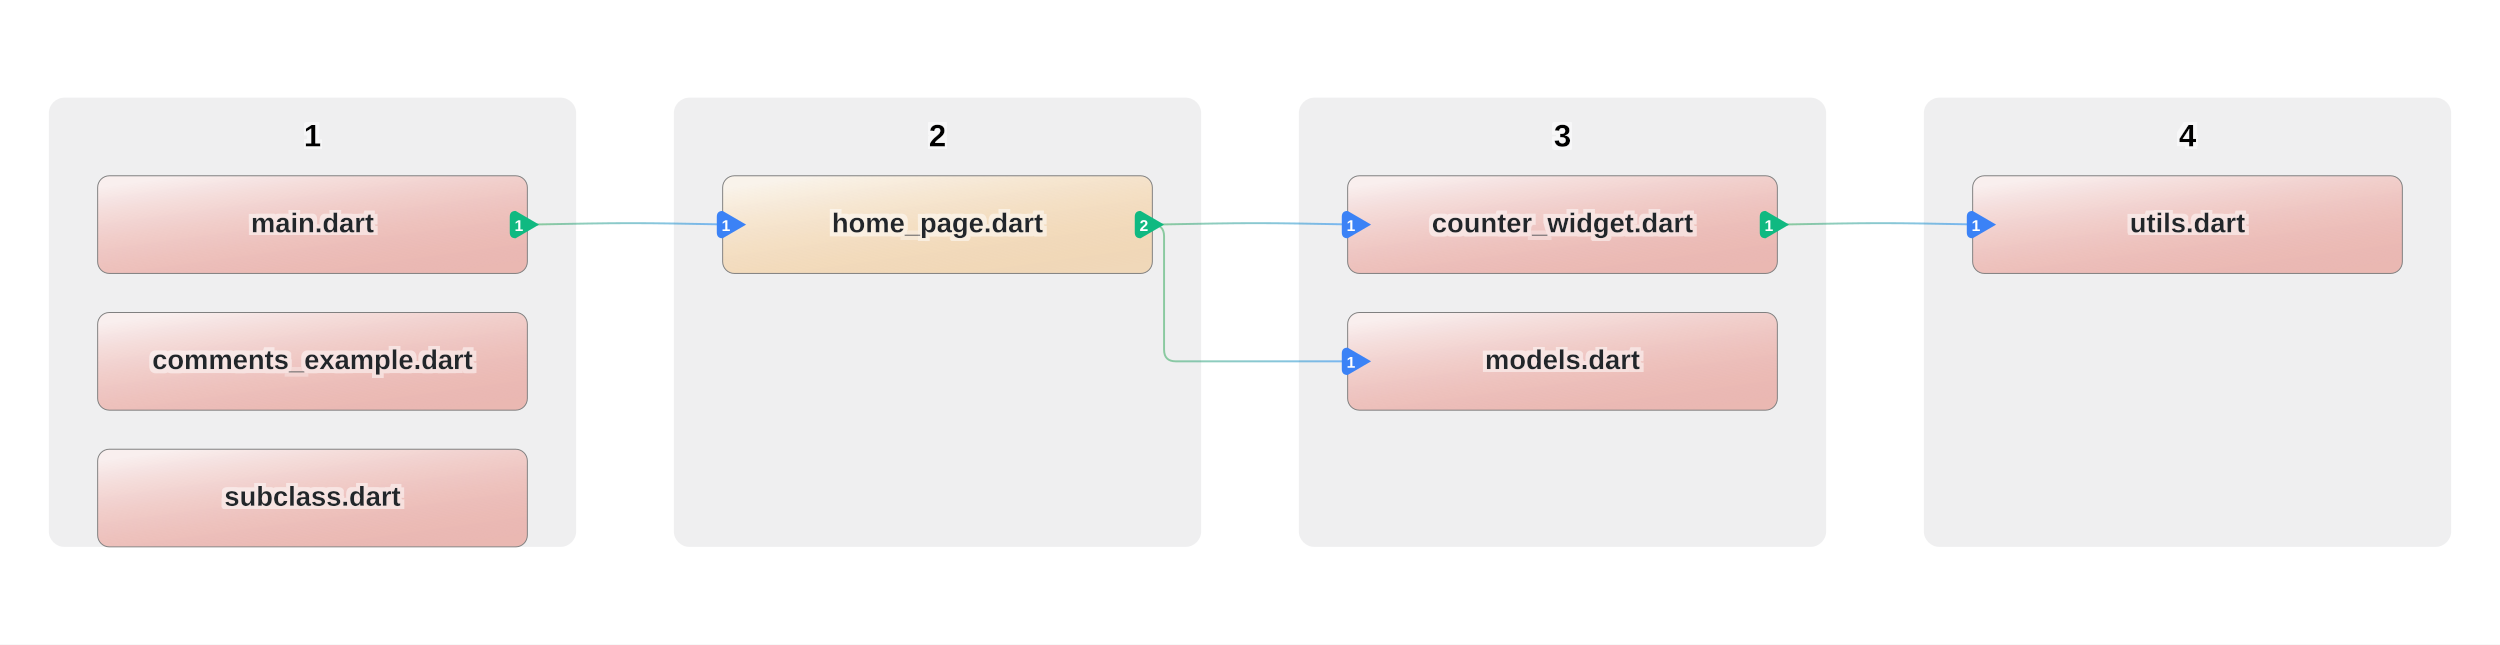
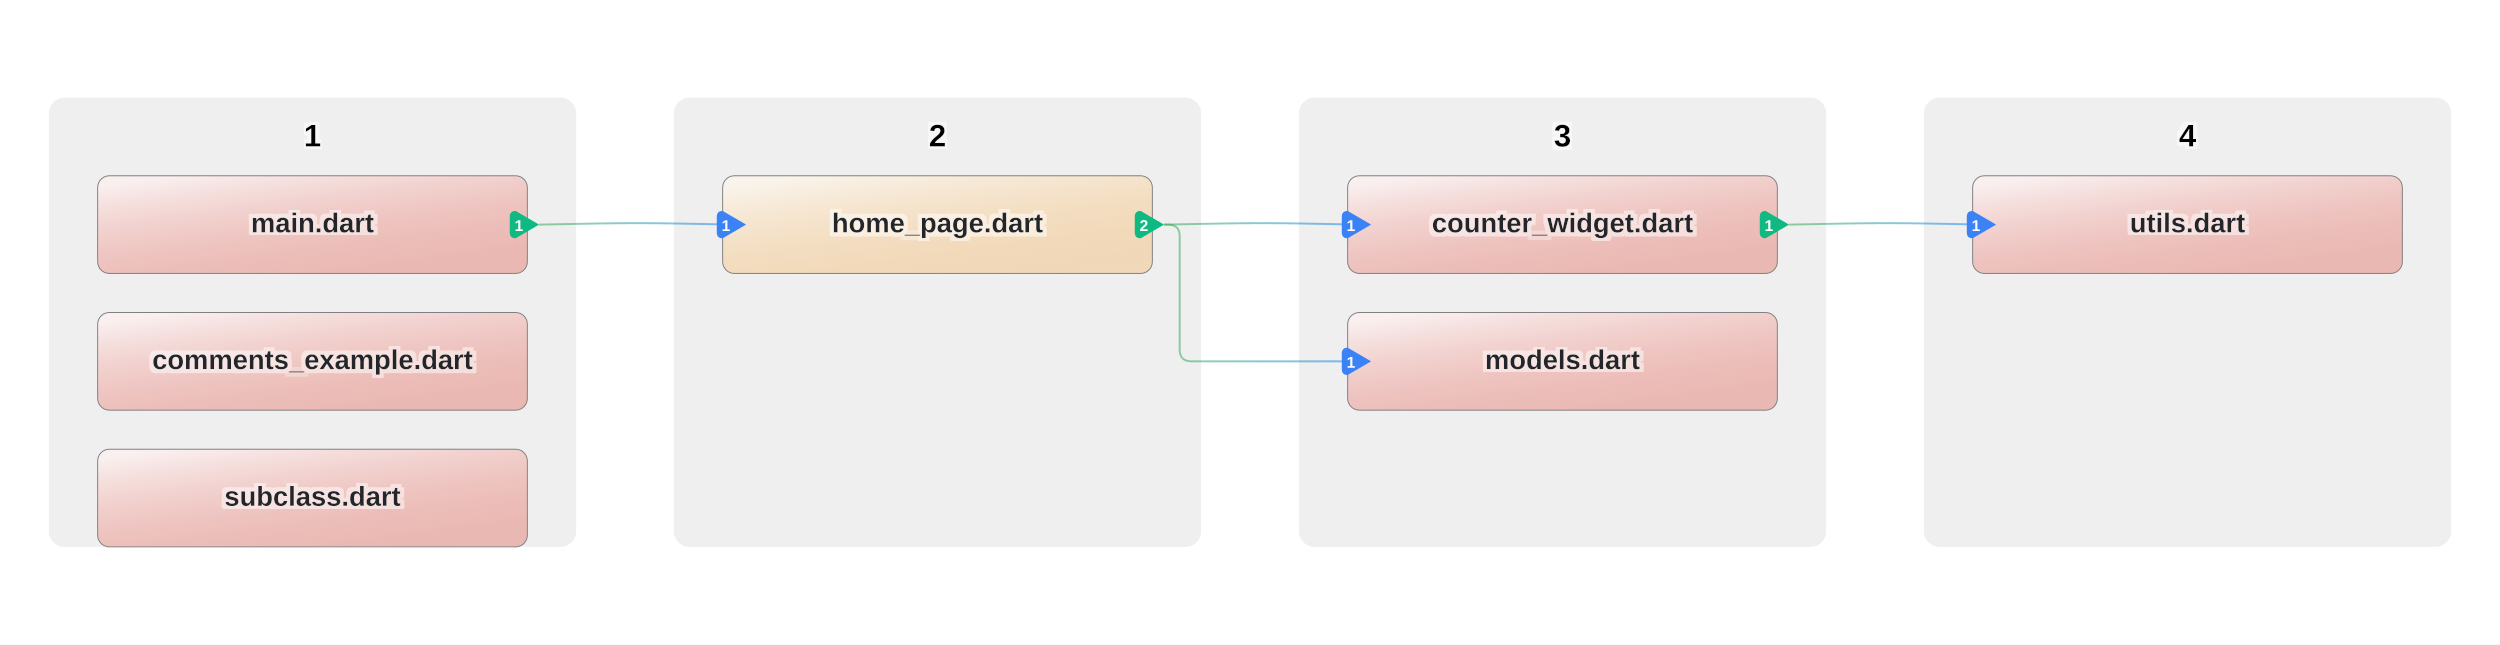
<svg xmlns="http://www.w3.org/2000/svg" width="1280" height="330" viewBox="0 0 1280 330" font-family="Arial, Helvetica, sans-serif">
  <defs>
    <filter id="whiteShadow" x="-20%" y="-20%" width="140%" height="140%">
      <feGaussianBlur in="SourceAlpha" stdDeviation="3" />
      <feOffset dx="0" dy="0" result="offsetblur" />
      <feFlood flood-color="white" flood-opacity="1" />
      <feComposite in2="offsetblur" operator="in" />
      <feMerge>
        <feMergeNode />
        <feMergeNode in="SourceGraphic" />
      </feMerge>
    </filter>
    <filter id="hierarchicalShadow" x="-20%" y="-20%" width="140%" height="140%">
      <feGaussianBlur in="SourceAlpha" stdDeviation="5" />
      <feOffset dx="2" dy="2" result="offsetblur" />
      <feFlood flood-color="rgba(0,0,0,0.1)" flood-opacity="0.8" />
      <feComposite in2="offsetblur" operator="in" />
      <feMerge>
        <feMergeNode />
        <feMergeNode in="SourceGraphic" />
      </feMerge>
    </filter>
    <filter id="outlineWhite">
      <feMorphology in="SourceAlpha" result="DILATED" operator="dilate" radius="2" />
      <feFlood flood-color="white" flood-opacity="0.5" result="WHITE" />
      <feComposite in="WHITE" in2="DILATED" operator="in" result="OUTLINE" />
      <feMerge>
        <feMergeNode in="OUTLINE" />
        <feMergeNode in="SourceGraphic" />
      </feMerge>
    </filter>
    <linearGradient id="horizontalGradient" x1="0%" y1="0%" x2="100%" y2="0%">
      <stop offset="0%" stop-color="#28a745" />
      <stop offset="100%" stop-color="#007bff" />
    </linearGradient>
    <linearGradient id="verticalGradient" x1="0%" y1="0%" x2="0%" y2="100%">
      <stop offset="0%" stop-color="#28a745" />
      <stop offset="100%" stop-color="#007bff" />
    </linearGradient>
    <linearGradient id="warningNodeGradient" x1="20%" y1="0%" x2="80%" y2="100%">
      <stop offset="0%" stop-color="#fff6e8" stop-opacity="0.95" />
      <stop offset="100%" stop-color="#f2a23a" stop-opacity="0.45" />
    </linearGradient>
    <linearGradient id="errorNodeGradient" x1="20%" y1="0%" x2="80%" y2="100%">
      <stop offset="0%" stop-color="#fdeeed" stop-opacity="0.95" />
      <stop offset="100%" stop-color="#e05545" stop-opacity="0.5" />
    </linearGradient>
  </defs>
  <style>  
  .layerBackground { 
    fill: rgba(52, 58, 64, 0.08);     
  }

  .layerBackground:hover { 
    fill: PaleGoldenRod ;
    transition: all 0.1s ease-in-out; 
  }

  .layerBackgroundVirtualFolder { 
    fill: rgba(52, 58, 64, 0.05); 
    stroke: gray; 
    stroke-width: 1; 
    stroke-dasharray: 4,4; 
  }

  .layerBackgroundVirtualFolder:hover { 
    fill: PaleGoldenRod ;
    stroke: gray; 
    stroke-width: 0; 
    stroke-dasharray: 4,4;
    transition: all 0.1s ease-in-out; 
  }
  
  .layerTitle,
  .layerTitleSmall { 
    fill: black; 
    font-weight: bold; 
    text-anchor: middle; 
    filter: url(#outlineWhite); 
  }

  .layerTitle { 
    font-size: 16px; 
  }

  .layerTitleSmall { 
    font-size: 12px; 
  }
  
  /* File node styles */
  .fileNode { 
    fill: white; 
    stroke: gray; 
    stroke-width: 0.5; 
    rx: 6; 
    ry: 6;    
  }
  
  .fileNode:hover {     
    fill: PaleGoldenRod;
    transition: all 0.1s ease-in-out; 
  }

  .fileNodeWarning,
  .layerBackgroundWarning,
  .layerBackgroundVirtualFolderWarning {
    fill: url(#warningNodeGradient);
    fill-opacity: 0.68;
  }

  .fileNodeError,
  .layerBackgroundError,
  .layerBackgroundVirtualFolderError {
    fill: url(#errorNodeGradient);
    fill-opacity: 0.72;
  }

  .textNormal,
  .textSmall { 
    fill: #212529; 
    font-weight: 900; 
    text-anchor: middle; 
    dominant-baseline: middle; 
    filter: url(#outlineWhite); 
  }

  .textNormal { 
    font-size: 14px; 
  }

  .textSmall { 
    font-size: 12px; 
  }

  /* Unified edge styles */
  .edge { 
    fill: none; 
    stroke: url(#horizontalGradient); 
    stroke-width: 1; 
    opacity: 0.5;
    cursor: pointer;
    transition: all 0.1s ease-in-out; 
  }


  .edge:hover { 
    stroke: url(#horizontalGradient); 
    stroke-width: 3; 
    opacity: 1.0; 
  }
  
  .edgeVertical { 
    fill: none; 
    stroke: url(#verticalGradient); 
    stroke-width: 1; 
    opacity: 0.5; 
    cursor: pointer;
    transition: all 0.1s ease-in-out; 
  }
  
  .edgeVertical:hover { 
    stroke: url(#verticalGradient); 
    stroke-width: 3; 
    opacity: 1.0; 
  }
  
  /* Special edge styles */
  .cycleEdge { 
    fill: none; 
    stroke: red; 
    stroke-width: 5; 
    opacity: 0.9; 
    cursor: pointer;
  }
  
  .warningEdge { 
    fill: none; 
    stroke: orange; 
    stroke-width: 3; 
    opacity: 0.9; 
    cursor: pointer;
    transition: all 0.1s ease-in-out; 
  }
  
  .warningEdge:hover { 
    fill: none; 
    stroke: orange; 
    stroke-width: 5; 
    opacity: 1.0; 
  }
  
  /* Unified badge styles with pointer cursor */
  .badge { 
    font-size: 10px; 
    font-weight: bold; 
    fill: white; 
    text-anchor: middle; 
    dominant-baseline: middle; 
    cursor: pointer; 
    transition: all 0.1s ease-in-out; 
  }
  
  .badge:hover { 
    opacity: 0.8; 
  }
  
  /* Special styles */
  .folderTitleLayer { 
    pointer-events: none; 
    isolation: isolate; 
  }
</style>
  <rect width="100%" height="100%" fill="white" />
  <rect x="25.0" y="50" width="270.0" height="230.0" rx="8.0" class="layerBackground" />
  <text x="160.0" y="75.0" class="layerTitle">1</text>
  <rect x="345.0" y="50" width="270.0" height="230.0" rx="8.0" class="layerBackground" />
  <text x="480.0" y="75.0" class="layerTitle">2</text>
  <rect x="665.0" y="50" width="270.0" height="230.0" rx="8.0" class="layerBackground" />
  <text x="800.0" y="75.0" class="layerTitle">3</text>
  <rect x="985.0" y="50" width="270.0" height="230.0" rx="8.0" class="layerBackground" />
  <text x="1120.0" y="75.0" class="layerTitle">4</text>
  <rect x="50.0" y="90.0" width="220" height="50" class="fileNode fileNodeError" />
  <rect x="50.0" y="160.0" width="220" height="50" class="fileNode fileNodeError" />
  <rect x="50.0" y="230.0" width="220" height="50" class="fileNode fileNodeError" />
  <rect x="370.0" y="90.0" width="220" height="50" class="fileNode fileNodeWarning" />
  <rect x="690.0" y="90.0" width="220" height="50" class="fileNode fileNodeError" />
  <rect x="690.0" y="160.0" width="220" height="50" class="fileNode fileNodeError" />
  <rect x="1010.0" y="90.0" width="220" height="50" class="fileNode fileNodeError" />
  <g>
-     <path d="M 590.0 115.0 H 590.0 Q 596.0 115.0 596.0 121.0 V 179.0 Q 596.0 185.0 602.0 185.0 H 696.0" class="edge" />
-   </g>
-   <g>
-     <path d="M 270.0 115.0 C 323.0 114.0, 323.0 114.0, 376.0 115.0" class="edge" />
-   </g>
-   <g>
-     <path d="M 910.0 115.0 C 963.0 114.0, 963.0 114.0, 1016.0 115.0" class="edge" />
-   </g>
-   <g>
-     <path d="M 590.0 115.0 C 643.0 114.0, 643.0 114.0, 696.0 115.0" class="edge" />
+     <path d="M 596.0 115.0 L 598.0 115.0 Q 604.0 115.0 604.0 121.0 V 179.0 Q 604.0 185.0 610.0 185.0 L 687.0 185.0 L 696.0 185.0" class="edge" />
+   </g>
+   <g>
+     <path d="M 276.0 115.0 C 326.0 114.0, 326.0 114.0, 376.0 115.0" class="edge" />
+   </g>
+   <g>
+     <path d="M 916.0 115.0 C 966.0 114.0, 966.0 114.0, 1016.0 115.0" class="edge" />
+   </g>
+   <g>
+     <path d="M 596.0 115.0 C 646.0 114.0, 646.0 114.0, 696.0 115.0" class="edge" />
  </g>
  <g class="badge outgoingBadge">
    <path d="M 276.0,115.0 L 264.0,108.0 Q 261.0,108.0 261.0,111.0 L 261.0,119.0 Q 261.0,122.0 264.0,122.0 Z" fill="#10b981" />
    <text x="265.68" y="116.0" text-anchor="middle" fill="white" font-size="8.0" font-weight="bold">1</text>
  </g>
  <text x="160.0" y="115.0" class="textNormal">main.dart</text>
  <text x="160.0" y="185.0" class="textNormal">comments_example.dart</text>
  <text x="160.0" y="255.0" class="textNormal">subclass.dart</text>
  <g class="badge incomingBadge">
    <path d="M 382.0,115.0 L 370.0,108.0 Q 367.0,108.0 367.0,111.0 L 367.0,119.0 Q 367.0,122.0 370.0,122.0 Z" fill="#3b82f6" />
    <text x="371.68" y="116.0" text-anchor="middle" fill="white" font-size="8.0" font-weight="bold">1</text>
  </g>
  <g class="badge outgoingBadge">
    <path d="M 596.0,115.0 L 584.0,108.0 Q 581.0,108.0 581.0,111.0 L 581.0,119.0 Q 581.0,122.0 584.0,122.0 Z" fill="#10b981" />
    <text x="585.68" y="116.0" text-anchor="middle" fill="white" font-size="8.0" font-weight="bold">2</text>
  </g>
  <text x="480.0" y="115.0" class="textNormal">home_page.dart</text>
  <g class="badge incomingBadge">
    <path d="M 702.0,115.0 L 690.0,108.0 Q 687.0,108.0 687.0,111.0 L 687.0,119.0 Q 687.0,122.0 690.0,122.0 Z" fill="#3b82f6" />
    <text x="691.68" y="116.0" text-anchor="middle" fill="white" font-size="8.0" font-weight="bold">1</text>
  </g>
  <g class="badge outgoingBadge">
    <path d="M 916.0,115.0 L 904.0,108.0 Q 901.0,108.0 901.0,111.0 L 901.0,119.0 Q 901.0,122.0 904.0,122.0 Z" fill="#10b981" />
    <text x="905.68" y="116.0" text-anchor="middle" fill="white" font-size="8.0" font-weight="bold">1</text>
  </g>
  <text x="800.0" y="115.0" class="textNormal">counter_widget.dart</text>
  <g class="badge incomingBadge">
    <path d="M 702.0,185.0 L 690.0,178.0 Q 687.0,178.0 687.0,181.0 L 687.0,189.0 Q 687.0,192.0 690.0,192.0 Z" fill="#3b82f6" />
    <text x="691.68" y="186.0" text-anchor="middle" fill="white" font-size="8.0" font-weight="bold">1</text>
  </g>
  <text x="800.0" y="185.0" class="textNormal">models.dart</text>
  <g class="badge incomingBadge">
    <path d="M 1022.0,115.0 L 1010.0,108.0 Q 1007.0,108.0 1007.0,111.0 L 1007.0,119.0 Q 1007.0,122.0 1010.0,122.0 Z" fill="#3b82f6" />
    <text x="1011.68" y="116.0" text-anchor="middle" fill="white" font-size="8.0" font-weight="bold">1</text>
  </g>
  <text x="1120.0" y="115.0" class="textNormal">utils.dart</text>
</svg>
